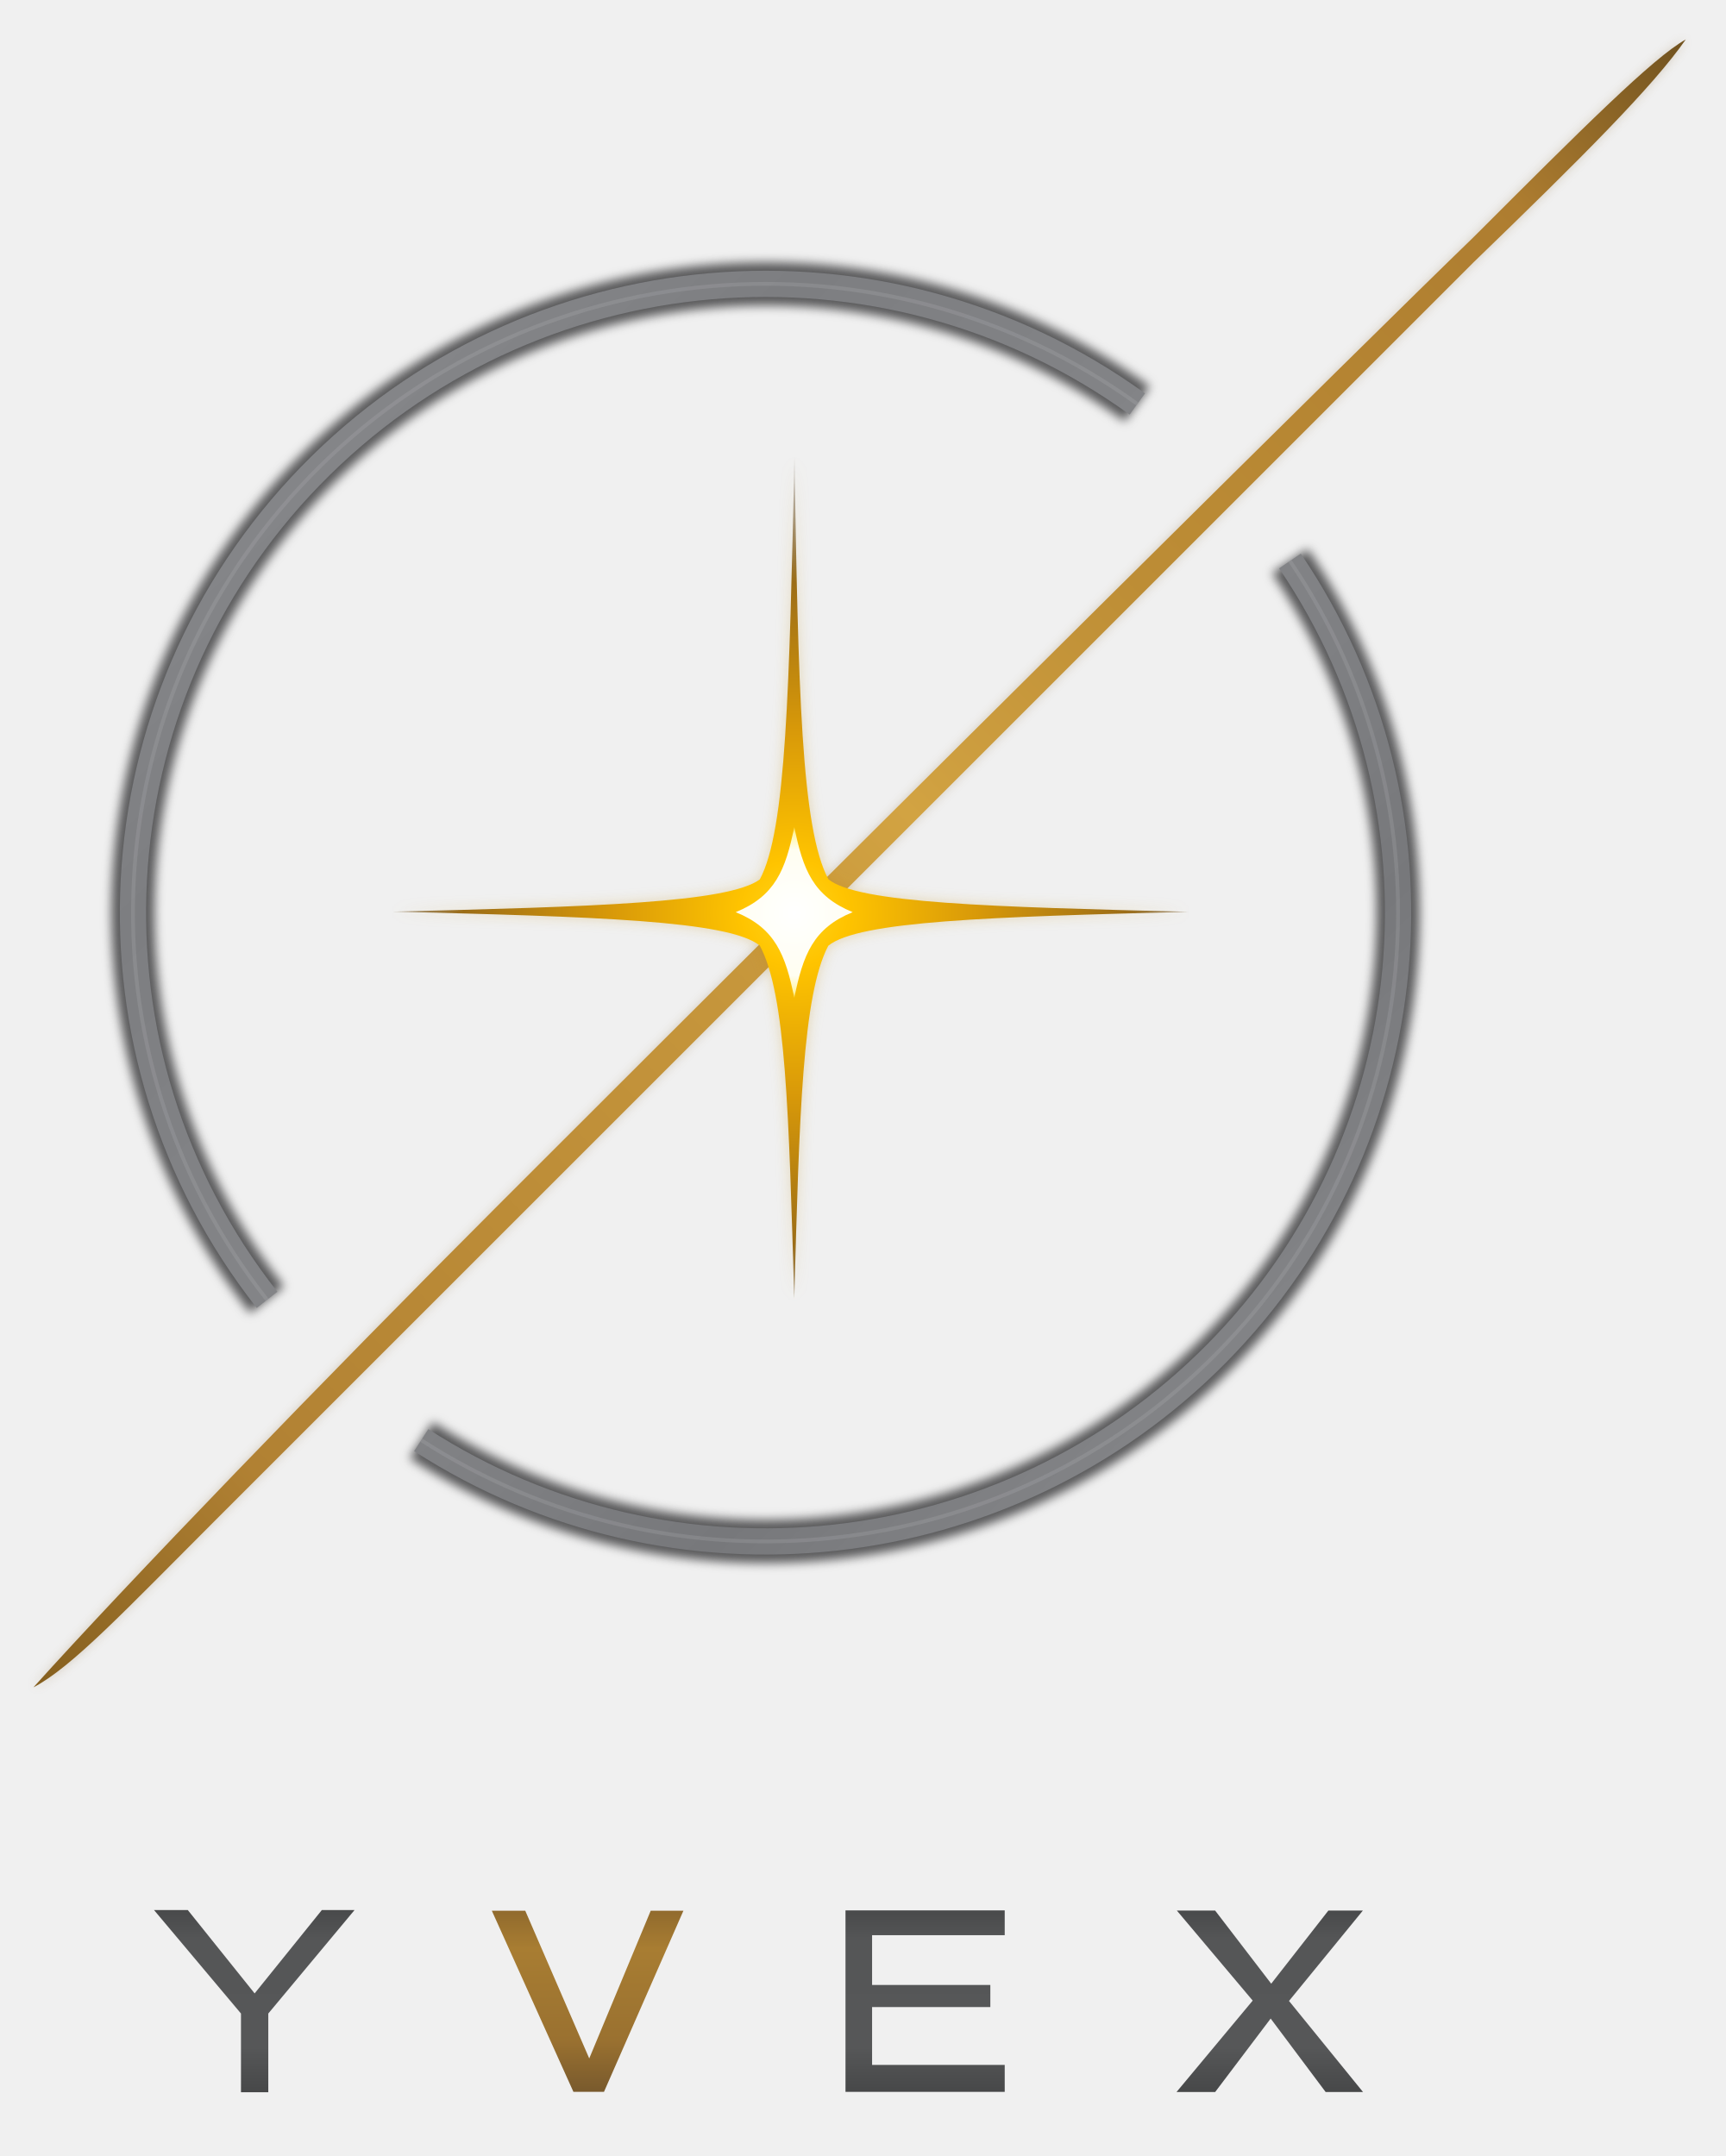
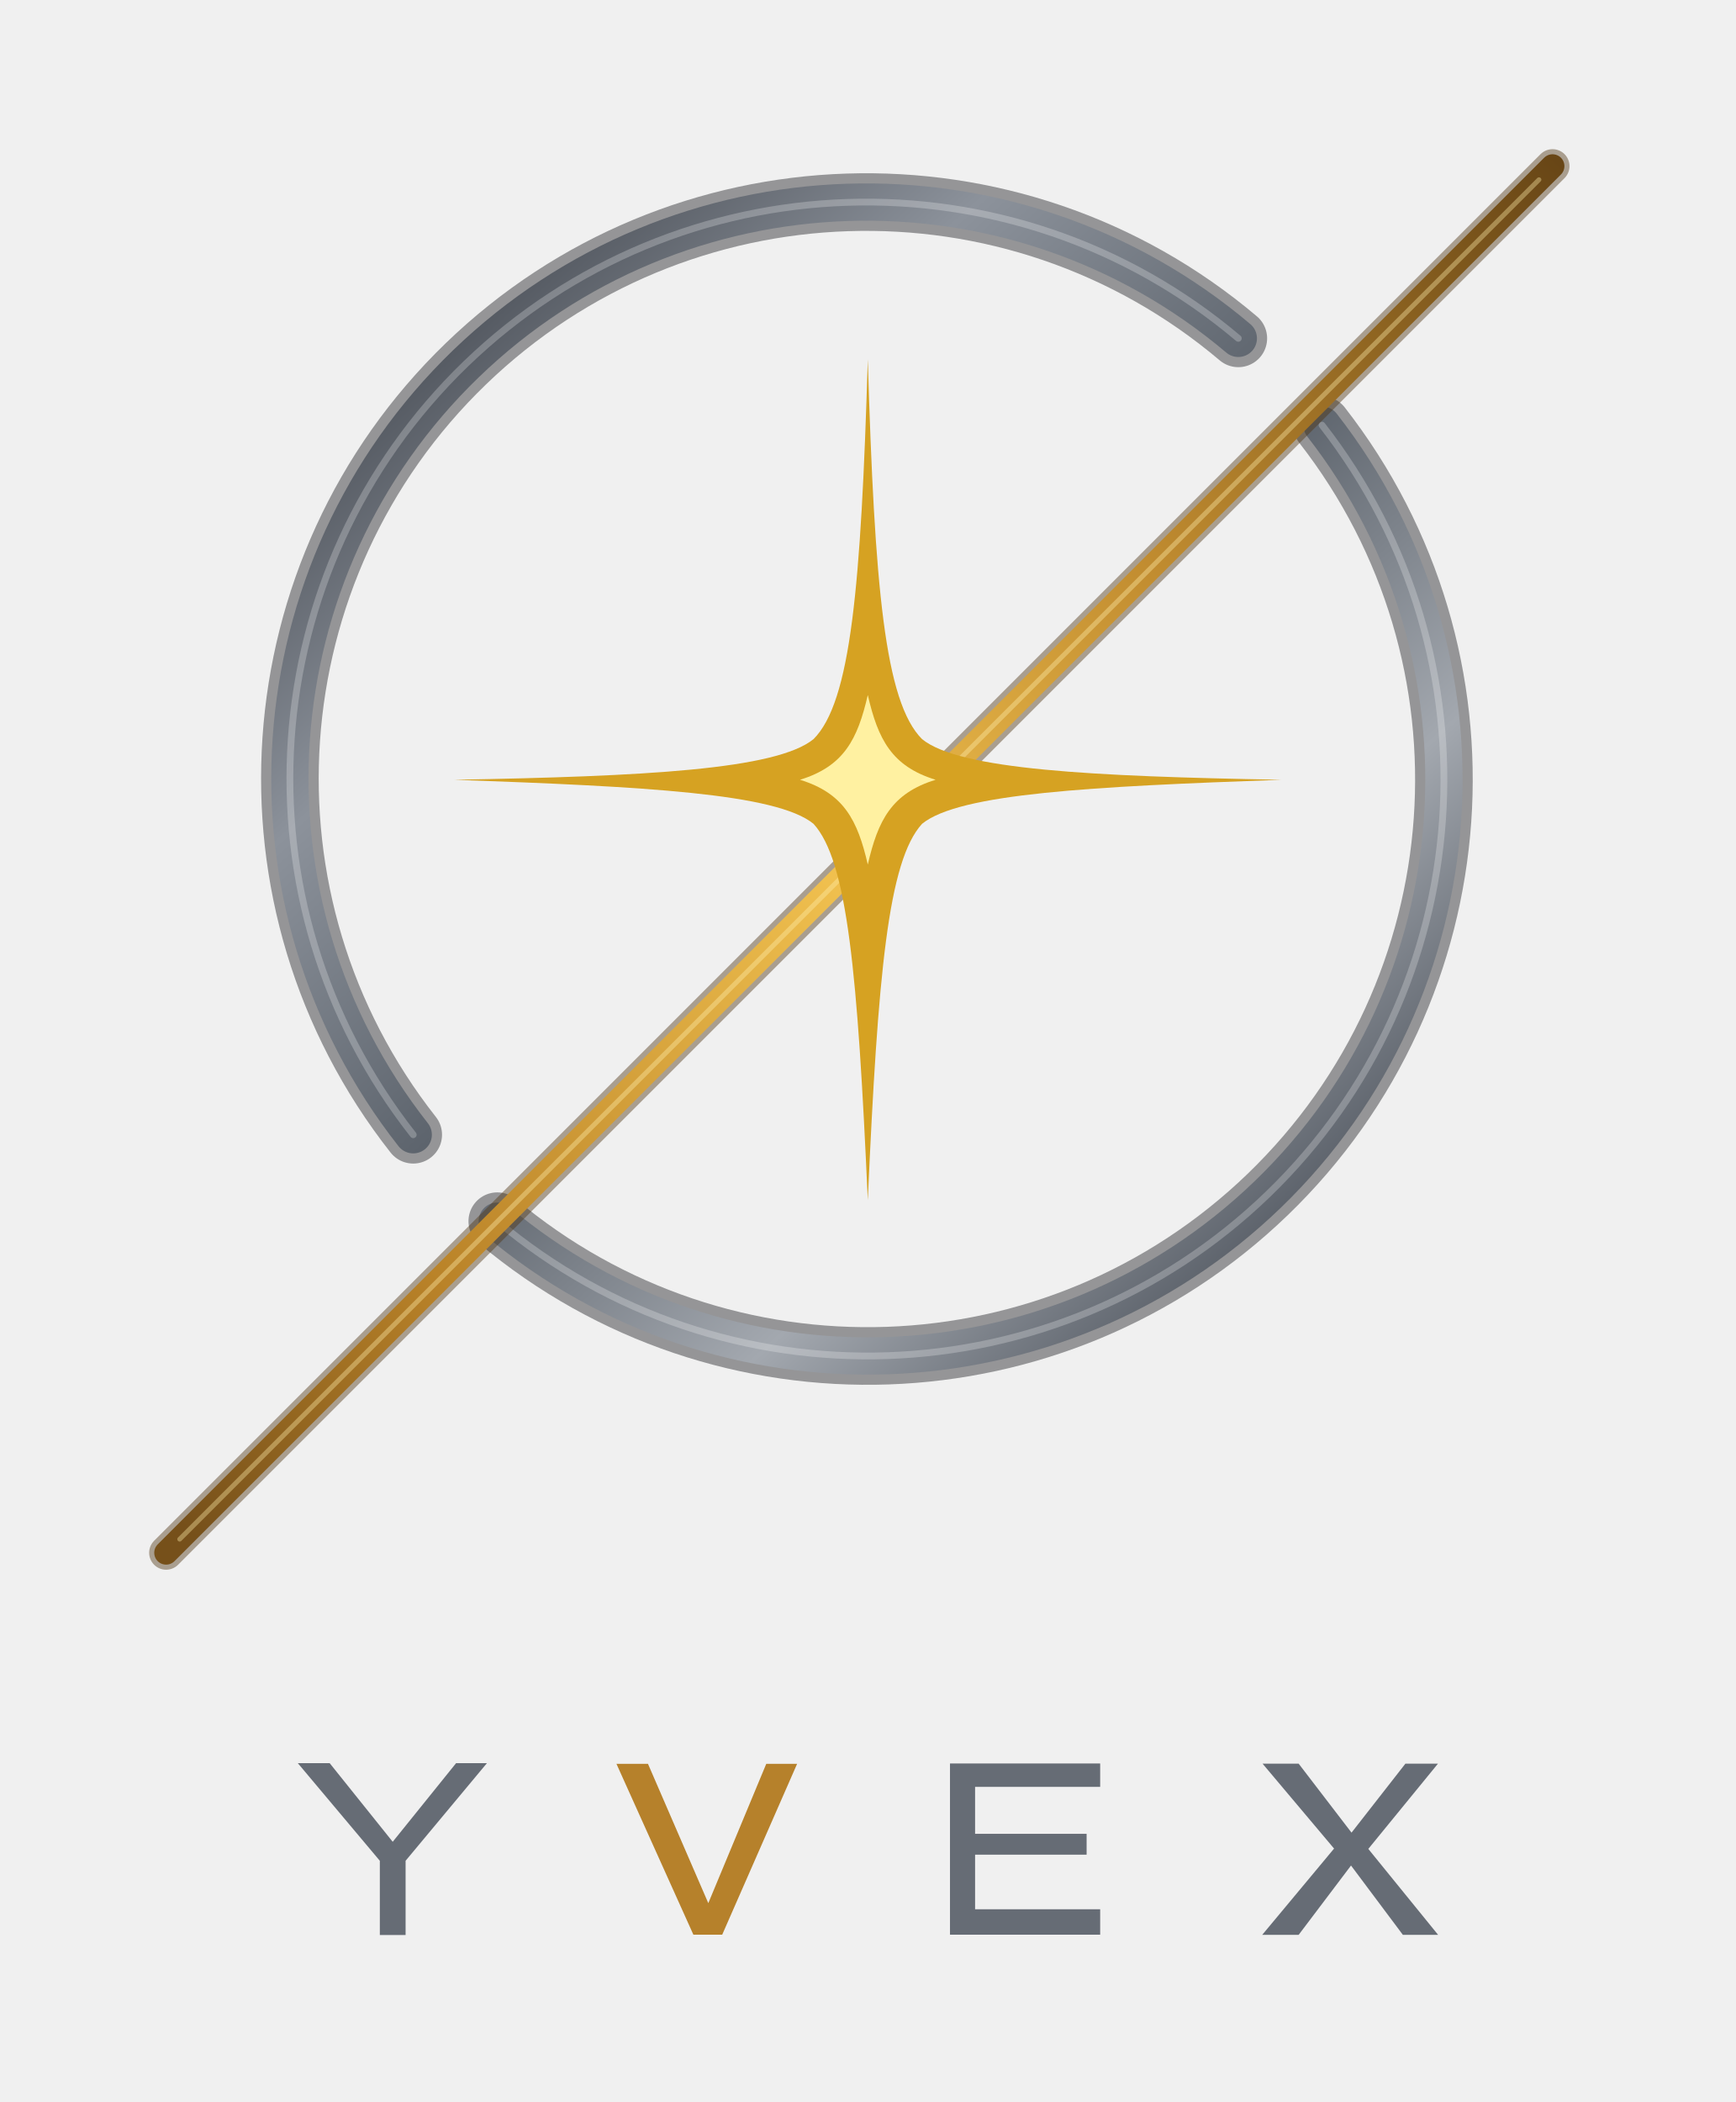
- <svg xmlns="http://www.w3.org/2000/svg" width="480" height="600" viewBox="240 275 480 600" role="img" aria-labelledby="title desc">
+ <svg xmlns="http://www.w3.org/2000/svg" width="512" height="620" viewBox="0 0 512 620" role="img" aria-labelledby="title desc" shape-rendering="geometricPrecision">
  <defs>
-     <linearGradient id="ringMetal" gradientUnits="userSpaceOnUse" x1="304" y1="375" x2="598" y2="681">
-       <stop offset="0" stop-color="#898a8d" />
-       <stop offset="0.22" stop-color="#7d7e81" />
-       <stop offset="0.52" stop-color="#858689" />
-       <stop offset="0.78" stop-color="#77787b" />
-       <stop offset="1" stop-color="#88898c" />
+     <linearGradient id="ringMetal" gradientUnits="userSpaceOnUse" x1="132" y1="92" x2="382" y2="366">
+       <stop offset="0" stop-color="#4f545c" />
+       <stop offset="0.22" stop-color="#8c929b" />
+       <stop offset="0.50" stop-color="#596069" />
+       <stop offset="0.78" stop-color="#a3a8af" />
+       <stop offset="1" stop-color="#555b64" />
    </linearGradient>
-     <linearGradient id="slashGold" gradientUnits="userSpaceOnUse" x1="251" y1="743" x2="708" y2="287">
-       <stop offset="0" stop-color="#86601f" />
-       <stop offset="0.13" stop-color="#b18133" />
-       <stop offset="0.45" stop-color="#c8983c" />
-       <stop offset="0.53" stop-color="#d2a342" />
-       <stop offset="0.67" stop-color="#bd8d35" />
-       <stop offset="0.90" stop-color="#ae7d30" />
-       <stop offset="1" stop-color="#72531f" />
+     <linearGradient id="gold" gradientUnits="userSpaceOnUse" x1="56" y1="452" x2="456" y2="44">
+       <stop offset="0" stop-color="#76501a" />
+       <stop offset="0.18" stop-color="#b98228" />
+       <stop offset="0.48" stop-color="#f1c14f" />
+       <stop offset="0.70" stop-color="#c28d30" />
+       <stop offset="1" stop-color="#684616" />
    </linearGradient>
-     <radialGradient id="starGold" gradientUnits="userSpaceOnUse" cx="461" cy="529" r="121">
-       <stop offset="0" stop-color="#ffd51b" />
-       <stop offset="0.12" stop-color="#ffc400" />
-       <stop offset="0.42" stop-color="#d89909" />
-       <stop offset="0.76" stop-color="#9c6d16" />
-       <stop offset="1" stop-color="#4f3a20" stop-opacity="0.25" />
-     </radialGradient>
-     <radialGradient id="starCore" gradientUnits="userSpaceOnUse" cx="461" cy="529" r="25">
-       <stop offset="0" stop-color="#ffffff" />
-       <stop offset="0.70" stop-color="#fffef1" />
-       <stop offset="0.88" stop-color="#fff5a6" />
-       <stop offset="1" stop-color="#ffc400" />
-     </radialGradient>
-     <linearGradient id="wordGray" gradientUnits="userSpaceOnUse" x1="0" y1="806" x2="0" y2="857">
-       <stop offset="0" stop-color="#48494a" />
-       <stop offset="0.18" stop-color="#555657" />
-       <stop offset="0.76" stop-color="#565758" />
-       <stop offset="1" stop-color="#474849" />
-     </linearGradient>
-     <linearGradient id="wordGold" gradientUnits="userSpaceOnUse" x1="0" y1="806" x2="0" y2="857">
-       <stop offset="0" stop-color="#8f692d" />
-       <stop offset="0.22" stop-color="#a87d32" />
-       <stop offset="0.72" stop-color="#9a7130" />
-       <stop offset="1" stop-color="#795a2d" />
-     </linearGradient>
-     <filter id="softEdge" x="-12%" y="-12%" width="124%" height="124%" color-interpolation-filters="sRGB">
-       <feGaussianBlur stdDeviation="1.45" />
-     </filter>
-     <filter id="tinyGlow" x="-18%" y="-18%" width="136%" height="136%" color-interpolation-filters="sRGB">
-       <feGaussianBlur stdDeviation="1.8" />
-     </filter>
+     <style>
+       .ring-shadow { stroke: #17191d; opacity: 0.42; }
+       .ring-highlight { stroke: #ffffff; opacity: 0.24; }
+       .slash-highlight { stroke: #fff0ad; opacity: 0.38; }
+       .star { fill: #d6a222; }
+       .star-core { fill: #fff1a1; }
+       .word { fill: #666c75; }
+       .word-accent { fill: #b6812b; }
+ 
+       @media (prefers-color-scheme: dark) {
+         .ring-shadow { stroke: #050607; opacity: 0.68; }
+         .ring-highlight { opacity: 0.34; }
+         .star { fill: #efbd35; }
+         .star-core { fill: #fff8c9; }
+         .word { fill: #c7cbd1; }
+         .word-accent { fill: #d6a54b; }
+       }
+     </style>
  </defs>
-   <g fill="none" stroke-linecap="butt">
-     <path d="M 598.91 431.12 A 176 175 0 0 1 357.20 675.78              M 314.31 636.74 A 176 175 0 0 1 556.45 387.42" stroke="#202022" stroke-width="12" opacity="0.72" filter="url(#softEdge)" />
-     <path d="M 598.91 431.12 A 176 175 0 0 1 357.20 675.78              M 314.31 636.74 A 176 175 0 0 1 556.45 387.42" stroke="url(#ringMetal)" stroke-width="7.3" />
-     <path d="M 598.91 431.12 A 176 175 0 0 1 357.20 675.78              M 314.31 636.74 A 176 175 0 0 1 556.45 387.42" stroke="#b9babc" stroke-width="1.05" opacity="0.20" />
+   <g fill="none" stroke-linecap="round">
+     <path d="M 390.0 125.4 A 170 170 0 0 1 146.7 360.2              M 121.9 334.7 A 170 170 0 0 1 365.3 99.8" class="ring-shadow" stroke-width="17" />
+     <path d="M 390.0 125.4 A 170 170 0 0 1 146.7 360.2              M 121.9 334.7 A 170 170 0 0 1 365.3 99.8" stroke="url(#ringMetal)" stroke-width="11" />
+     <path d="M 390.0 125.4 A 170 170 0 0 1 146.7 360.2              M 121.9 334.7 A 170 170 0 0 1 365.3 99.8" class="ring-highlight" stroke-width="2" />
  </g>
-   <path d="M 249.30 744.58            C 275 716 330 659 380 609            C 500 489 620 370 650 341            C 680 311 700 291 709.05 285.98            C 700 299 680 319 650 348            C 600 398 450 548 300 698            C 275 723 260 739 249.30 744.58 Z" fill="#7b571d" opacity="0.24" filter="url(#softEdge)" />
-   <path d="M 249.30 744.58            C 275 716 330 659 380 609            C 500 489 620 370 650 341            C 680 311 700 291 709.05 285.98            C 700 299 680 319 650 348            C 600 398 450 548 300 698            C 275 723 260 739 249.30 744.58 Z" fill="url(#slashGold)" />
-   <path d="M 461.05 402.30            C 462.10 466.0 462.90 505.7 470.50 519.70            C 478.70 526.40 516.20 527.40 570.70 528.75            C 515.70 530.15 478.80 531.30 470.45 538.20            C 463.30 551.90 462.40 585.10 461.00 636.40            C 459.45 584.70 458.70 551.70 451.40 538.15            C 442.80 531.15 405.20 530.10 349.25 528.70            C 405.00 527.35 442.55 526.25 451.40 519.75            C 458.80 506.10 459.60 466.20 461.05 402.30 Z" fill="#c38e08" opacity="0.28" filter="url(#tinyGlow)" />
-   <path d="M 461.05 402.30            C 462.10 466.0 462.90 505.7 470.50 519.70            C 478.70 526.40 516.20 527.40 570.70 528.75            C 515.70 530.15 478.80 531.30 470.45 538.20            C 463.30 551.90 462.40 585.10 461.00 636.40            C 459.45 584.70 458.70 551.70 451.40 538.15            C 442.80 531.15 405.20 530.10 349.25 528.70            C 405.00 527.35 442.55 526.25 451.40 519.75            C 458.80 506.10 459.60 466.20 461.05 402.30 Z" fill="url(#starGold)" />
-   <path d="M 461.00 505.15            C 463.45 517.10 466.25 524.35 477.25 528.85            C 466.25 533.30 463.45 540.70 461.00 552.70            C 458.55 540.70 455.70 533.30 444.70 528.85            C 455.70 524.35 458.55 517.10 461.00 505.15 Z" fill="url(#starCore)" />
-   <g>
-     <path d="M 282.85 806.55 L 292.25 806.55 L 310.85 829.75              L 329.55 806.55 L 338.65 806.55 L 314.65 835.35              L 314.65 857.25 L 307.05 857.25 L 307.05 835.35 Z" fill="url(#wordGray)" />
-     <path d="M 376.85 806.75 L 386.15 806.75 L 403.95 847.85              L 421.05 806.75 L 430.15 806.75 L 408.05 857.15              L 399.55 857.15 Z" fill="url(#wordGold)" />
-     <path d="M 475.25 806.65 L 519.55 806.65 L 519.55 813.55              L 482.65 813.55 L 482.65 827.40 L 515.55 827.40              L 515.55 833.55 L 482.65 833.55 L 482.65 849.65              L 519.55 849.65 L 519.55 857.15 L 475.25 857.15 Z" fill="url(#wordGray)" />
-     <path d="M 567.45 806.70 L 578.10 806.70 L 593.70 827.05              L 609.60 806.70 L 619.20 806.70 L 598.65 831.85              L 619.25 857.20 L 608.85 857.20 L 593.55 836.75              L 578.10 857.20 L 567.35 857.20 L 588.55 831.75 Z" fill="url(#wordGray)" />
+   <path d="M 49 458 L 458 49" fill="none" stroke="#4e3412" stroke-width="10" stroke-linecap="round" opacity="0.44" />
+   <path d="M 49 458 L 458 49" fill="none" stroke="url(#gold)" stroke-width="7" stroke-linecap="round" />
+   <path d="M 53 454 L 454 53" fill="none" class="slash-highlight" stroke-width="1.4" stroke-linecap="round" />
+   <path d="M 256 106            C 258 173 261 207 272 218            C 283 227 322 229 378 230            C 322 232 283 234 272 243            C 262 254 259 287 256 354            C 253 287 250 254 240 243            C 229 234 190 232 134 230            C 190 229 229 227 240 218            C 251 207 254 173 256 106 Z" class="star" />
+   <path d="M 256 205            C 259 218 263 226 276 230            C 263 234 259 242 256 255            C 253 242 249 234 236 230            C 249 226 253 218 256 205 Z" class="star-core" />
+   <g transform="translate(-195 -286.5)">
+     <path d="M 282.85 806.55 L 292.25 806.55 L 310.85 829.75              L 329.55 806.55 L 338.65 806.55 L 314.65 835.35              L 314.65 857.25 L 307.05 857.25 L 307.05 835.35 Z" class="word" />
+     <path d="M 376.85 806.75 L 386.15 806.75 L 403.95 847.85              L 421.05 806.75 L 430.15 806.75 L 408.05 857.15              L 399.55 857.15 Z" class="word-accent" />
+     <path d="M 475.25 806.65 L 519.55 806.65 L 519.55 813.55              L 482.65 813.55 L 482.65 827.40 L 515.55 827.40              L 515.55 833.55 L 482.65 833.55 L 482.65 849.65              L 519.55 849.65 L 519.55 857.15 L 475.25 857.15 Z" class="word" />
+     <path d="M 567.45 806.70 L 578.10 806.70 L 593.70 827.05              L 609.60 806.70 L 619.20 806.70 L 598.65 831.85              L 619.25 857.20 L 608.85 857.20 L 593.55 836.75              L 578.10 857.20 L 567.35 857.20 L 588.55 831.75 Z" class="word" />
  </g>
</svg>
